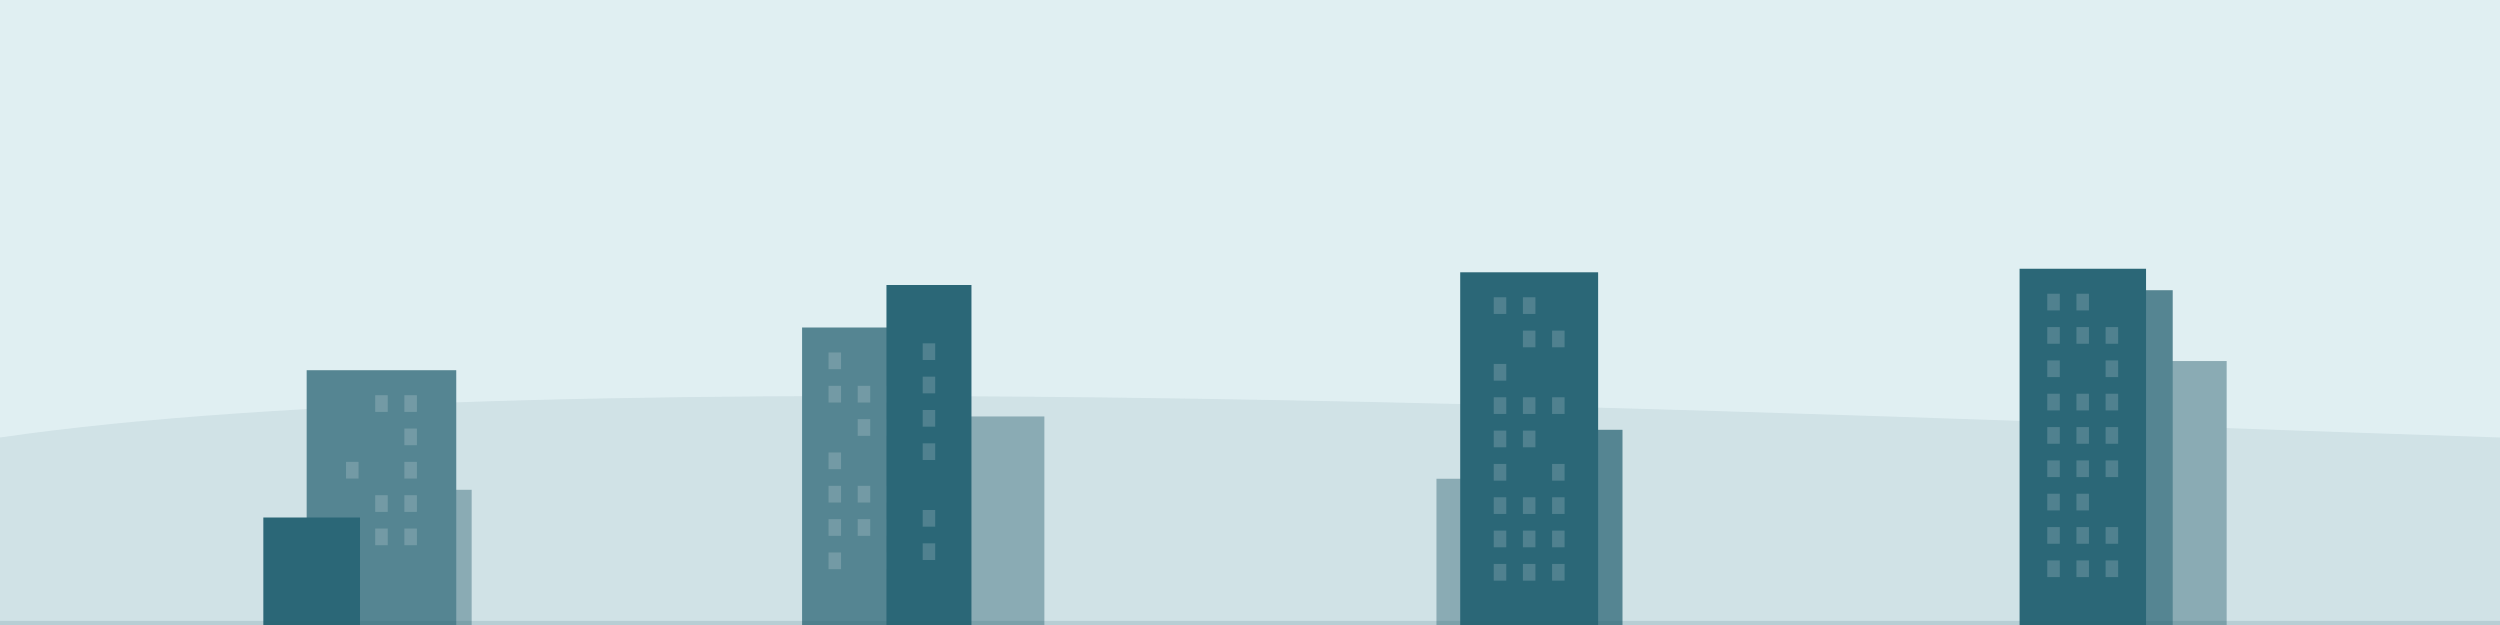
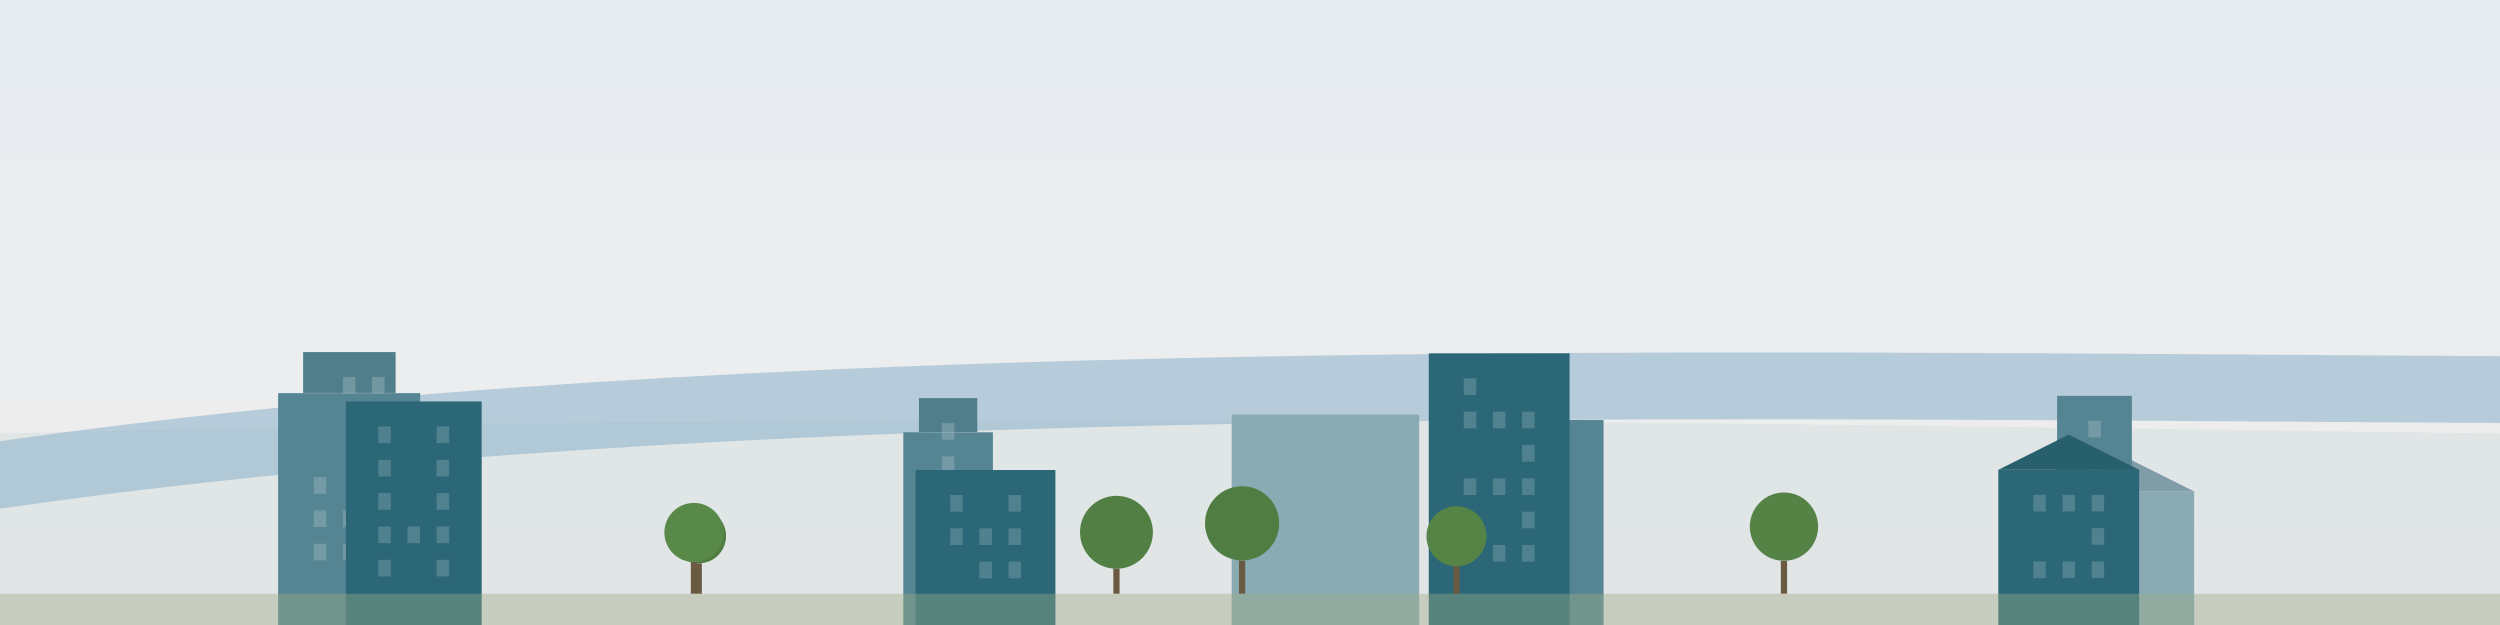
<svg xmlns="http://www.w3.org/2000/svg" viewBox="0 0 1200 300" width="1200" height="300">
-   <rect width="1200" height="300" fill="#e0eff2" />
-   <path d="M0 300 L0 210.0 C265.5 171.3, 860.5 199.0, 1200 210.0 L1200 300 Z" fill="#aac2c9" opacity="0.3" />
-   <rect x="181.3" y="235.1" width="45.1" height="64.9" fill="#8aabb4" />
-   <rect x="445.5" y="199.9" width="55.8" height="100.1" fill="#8aabb4" />
-   <rect x="689.5" y="229.8" width="56.7" height="70.2" fill="#8aabb4" />
-   <rect x="1021.3" y="173.3" width="47.5" height="126.7" fill="#8aabb4" />
-   <rect x="147.2" y="177.7" width="71.8" height="122.3" fill="#558592" />
-   <rect x="180.1" y="189.7" width="6" height="8" fill="#91b0b8" opacity="0.5" />
-   <rect x="194.1" y="189.7" width="6" height="8" fill="#91b0b8" opacity="0.5" />
-   <rect x="194.1" y="205.7" width="6" height="8" fill="#91b0b8" opacity="0.5" />
-   <rect x="166.1" y="221.7" width="6" height="8" fill="#91b0b8" opacity="0.5" />
-   <rect x="194.1" y="221.7" width="6" height="8" fill="#91b0b8" opacity="0.5" />
-   <rect x="180.1" y="237.7" width="6" height="8" fill="#91b0b8" opacity="0.5" />
-   <rect x="194.1" y="237.7" width="6" height="8" fill="#91b0b8" opacity="0.5" />
-   <rect x="166.1" y="253.7" width="6" height="8" fill="#91b0b8" opacity="0.5" />
-   <rect x="180.1" y="253.7" width="6" height="8" fill="#91b0b8" opacity="0.5" />
-   <rect x="194.1" y="253.7" width="6" height="8" fill="#91b0b8" opacity="0.5" />
-   <rect x="385.0" y="157.2" width="73.5" height="142.8" fill="#558592" />
-   <rect x="397.7" y="169.2" width="6" height="8" fill="#91b0b8" opacity="0.5" />
-   <rect x="439.7" y="169.2" width="6" height="8" fill="#91b0b8" opacity="0.5" />
-   <rect x="397.7" y="185.2" width="6" height="8" fill="#91b0b8" opacity="0.5" />
-   <rect x="411.7" y="185.2" width="6" height="8" fill="#91b0b8" opacity="0.5" />
-   <rect x="425.7" y="185.2" width="6" height="8" fill="#91b0b8" opacity="0.5" />
-   <rect x="439.7" y="185.2" width="6" height="8" fill="#91b0b8" opacity="0.5" />
-   <rect x="411.7" y="201.2" width="6" height="8" fill="#91b0b8" opacity="0.5" />
-   <rect x="425.7" y="201.2" width="6" height="8" fill="#91b0b8" opacity="0.5" />
-   <rect x="439.7" y="201.2" width="6" height="8" fill="#91b0b8" opacity="0.5" />
-   <rect x="397.7" y="217.2" width="6" height="8" fill="#91b0b8" opacity="0.5" />
-   <rect x="439.7" y="217.2" width="6" height="8" fill="#91b0b8" opacity="0.5" />
-   <rect x="397.7" y="233.2" width="6" height="8" fill="#91b0b8" opacity="0.5" />
-   <rect x="411.7" y="233.2" width="6" height="8" fill="#91b0b8" opacity="0.5" />
-   <rect x="425.7" y="233.2" width="6" height="8" fill="#91b0b8" opacity="0.5" />
-   <rect x="439.7" y="233.2" width="6" height="8" fill="#91b0b8" opacity="0.5" />
-   <rect x="397.7" y="249.2" width="6" height="8" fill="#91b0b8" opacity="0.5" />
-   <rect x="411.7" y="249.2" width="6" height="8" fill="#91b0b8" opacity="0.5" />
-   <rect x="425.7" y="249.2" width="6" height="8" fill="#91b0b8" opacity="0.5" />
-   <rect x="439.7" y="249.2" width="6" height="8" fill="#91b0b8" opacity="0.5" />
-   <rect x="397.7" y="265.2" width="6" height="8" fill="#91b0b8" opacity="0.5" />
-   <rect x="425.7" y="265.2" width="6" height="8" fill="#91b0b8" opacity="0.5" />
-   <rect x="439.7" y="265.2" width="6" height="8" fill="#91b0b8" opacity="0.5" />
-   <rect x="723.9" y="206.3" width="54.9" height="93.7" fill="#558592" />
-   <rect x="741.4" y="218.3" width="6" height="8" fill="#91b0b8" opacity="0.5" />
-   <rect x="755.4" y="218.3" width="6" height="8" fill="#91b0b8" opacity="0.5" />
-   <rect x="741.4" y="234.3" width="6" height="8" fill="#91b0b8" opacity="0.5" />
-   <rect x="755.4" y="234.3" width="6" height="8" fill="#91b0b8" opacity="0.5" />
-   <rect x="741.4" y="250.3" width="6" height="8" fill="#91b0b8" opacity="0.5" />
-   <rect x="755.4" y="250.3" width="6" height="8" fill="#91b0b8" opacity="0.5" />
-   <rect x="741.4" y="266.3" width="6" height="8" fill="#91b0b8" opacity="0.5" />
-   <rect x="755.4" y="266.3" width="6" height="8" fill="#91b0b8" opacity="0.5" />
-   <rect x="986.7" y="139.3" width="56.2" height="160.7" fill="#558592" />
-   <rect x="1018.8" y="151.3" width="6" height="8" fill="#91b0b8" opacity="0.5" />
-   <rect x="1004.8" y="167.3" width="6" height="8" fill="#91b0b8" opacity="0.5" />
-   <rect x="1004.8" y="183.3" width="6" height="8" fill="#91b0b8" opacity="0.5" />
-   <rect x="1018.8" y="183.3" width="6" height="8" fill="#91b0b8" opacity="0.5" />
-   <rect x="1018.8" y="199.3" width="6" height="8" fill="#91b0b8" opacity="0.5" />
-   <rect x="1004.8" y="215.3" width="6" height="8" fill="#91b0b8" opacity="0.5" />
-   <rect x="1018.8" y="215.3" width="6" height="8" fill="#91b0b8" opacity="0.5" />
-   <rect x="1004.8" y="231.3" width="6" height="8" fill="#91b0b8" opacity="0.5" />
-   <rect x="1018.8" y="231.3" width="6" height="8" fill="#91b0b8" opacity="0.5" />
-   <rect x="1018.8" y="247.3" width="6" height="8" fill="#91b0b8" opacity="0.5" />
-   <rect x="1004.8" y="263.3" width="6" height="8" fill="#91b0b8" opacity="0.5" />
-   <rect x="1018.8" y="263.3" width="6" height="8" fill="#91b0b8" opacity="0.5" />
-   <rect x="126.4" y="248.4" width="46.4" height="51.6" fill="#2b6777" />
-   <rect x="425.5" y="136.8" width="40.8" height="163.2" fill="#2b6777" />
-   <rect x="442.9" y="164.8" width="6" height="8" fill="#759ca7" opacity="0.5" />
-   <rect x="442.9" y="180.8" width="6" height="8" fill="#759ca7" opacity="0.5" />
-   <rect x="442.9" y="196.8" width="6" height="8" fill="#759ca7" opacity="0.5" />
-   <rect x="442.9" y="212.8" width="6" height="8" fill="#759ca7" opacity="0.5" />
-   <rect x="442.9" y="244.8" width="6" height="8" fill="#759ca7" opacity="0.5" />
-   <rect x="442.9" y="260.8" width="6" height="8" fill="#759ca7" opacity="0.5" />
-   <rect x="700.9" y="130.7" width="66.2" height="169.3" fill="#2b6777" />
-   <rect x="717.0" y="142.7" width="6" height="8" fill="#759ca7" opacity="0.5" />
-   <rect x="731.0" y="142.7" width="6" height="8" fill="#759ca7" opacity="0.5" />
-   <rect x="731.0" y="158.7" width="6" height="8" fill="#759ca7" opacity="0.5" />
-   <rect x="745.0" y="158.7" width="6" height="8" fill="#759ca7" opacity="0.5" />
-   <rect x="717.0" y="174.7" width="6" height="8" fill="#759ca7" opacity="0.5" />
-   <rect x="717.0" y="190.7" width="6" height="8" fill="#759ca7" opacity="0.5" />
-   <rect x="731.0" y="190.7" width="6" height="8" fill="#759ca7" opacity="0.5" />
-   <rect x="745.0" y="190.7" width="6" height="8" fill="#759ca7" opacity="0.5" />
-   <rect x="717.0" y="206.7" width="6" height="8" fill="#759ca7" opacity="0.5" />
-   <rect x="731.0" y="206.7" width="6" height="8" fill="#759ca7" opacity="0.5" />
-   <rect x="717.0" y="222.7" width="6" height="8" fill="#759ca7" opacity="0.5" />
-   <rect x="745.0" y="222.7" width="6" height="8" fill="#759ca7" opacity="0.5" />
-   <rect x="717.0" y="238.7" width="6" height="8" fill="#759ca7" opacity="0.5" />
-   <rect x="731.0" y="238.7" width="6" height="8" fill="#759ca7" opacity="0.5" />
-   <rect x="745.0" y="238.7" width="6" height="8" fill="#759ca7" opacity="0.5" />
-   <rect x="717.0" y="254.7" width="6" height="8" fill="#759ca7" opacity="0.5" />
-   <rect x="731.0" y="254.7" width="6" height="8" fill="#759ca7" opacity="0.5" />
-   <rect x="745.0" y="254.7" width="6" height="8" fill="#759ca7" opacity="0.5" />
-   <rect x="717.0" y="270.7" width="6" height="8" fill="#759ca7" opacity="0.5" />
-   <rect x="731.0" y="270.7" width="6" height="8" fill="#759ca7" opacity="0.5" />
-   <rect x="745.0" y="270.7" width="6" height="8" fill="#759ca7" opacity="0.5" />
-   <rect x="969.4" y="129.0" width="60.7" height="171.0" fill="#2b6777" />
-   <rect x="982.7" y="141.0" width="6" height="8" fill="#759ca7" opacity="0.5" />
-   <rect x="996.7" y="141.0" width="6" height="8" fill="#759ca7" opacity="0.5" />
-   <rect x="982.7" y="157.0" width="6" height="8" fill="#759ca7" opacity="0.5" />
-   <rect x="996.7" y="157.0" width="6" height="8" fill="#759ca7" opacity="0.5" />
-   <rect x="1010.7" y="157.0" width="6" height="8" fill="#759ca7" opacity="0.5" />
-   <rect x="982.7" y="173.0" width="6" height="8" fill="#759ca7" opacity="0.5" />
-   <rect x="1010.7" y="173.0" width="6" height="8" fill="#759ca7" opacity="0.5" />
-   <rect x="982.7" y="189.0" width="6" height="8" fill="#759ca7" opacity="0.5" />
-   <rect x="996.7" y="189.0" width="6" height="8" fill="#759ca7" opacity="0.5" />
-   <rect x="1010.7" y="189.0" width="6" height="8" fill="#759ca7" opacity="0.5" />
-   <rect x="982.7" y="205.0" width="6" height="8" fill="#759ca7" opacity="0.5" />
-   <rect x="996.7" y="205.0" width="6" height="8" fill="#759ca7" opacity="0.5" />
-   <rect x="1010.7" y="205.0" width="6" height="8" fill="#759ca7" opacity="0.5" />
-   <rect x="982.7" y="221.0" width="6" height="8" fill="#759ca7" opacity="0.5" />
-   <rect x="996.7" y="221.0" width="6" height="8" fill="#759ca7" opacity="0.5" />
-   <rect x="1010.7" y="221.0" width="6" height="8" fill="#759ca7" opacity="0.5" />
-   <rect x="982.7" y="237.0" width="6" height="8" fill="#759ca7" opacity="0.5" />
-   <rect x="996.7" y="237.0" width="6" height="8" fill="#759ca7" opacity="0.5" />
-   <rect x="982.7" y="253.0" width="6" height="8" fill="#759ca7" opacity="0.5" />
-   <rect x="996.7" y="253.0" width="6" height="8" fill="#759ca7" opacity="0.5" />
-   <rect x="1010.7" y="253.0" width="6" height="8" fill="#759ca7" opacity="0.5" />
-   <rect x="982.7" y="269.0" width="6" height="8" fill="#759ca7" opacity="0.5" />
-   <rect x="996.7" y="269.0" width="6" height="8" fill="#759ca7" opacity="0.5" />
-   <rect x="1010.7" y="269.0" width="6" height="8" fill="#759ca7" opacity="0.5" />
-   <rect x="0" y="298" width="1200" height="2" fill="#275d6b" opacity="0.15" />
+   <defs>
+     <linearGradient id="skyGrad" x1="0" y1="0" x2="0" y2="1">
+       <stop offset="0%" stop-color="#e6ecf2" />
+       <stop offset="100%" stop-color="#f0eeec" />
+     </linearGradient>
+   </defs>
+   <rect width="1200" height="300" fill="url(#skyGrad)" />
+   <path d="M0 300 L0 208.1 C449.6 196.6, 800.5 202.7, 1200 208.1 L1200 300 Z" fill="#aac2c9" opacity="0.2" />
+   <path d="M0 228.0 C356.8 176.2, 829.6 185.1, 1200 187.0" fill="none" stroke="#82acc5" stroke-width="32.1" stroke-linecap="round" opacity="0.5" />
+   <rect x="155.8" y="193.4" width="48.6" height="106.6" fill="#8aabb4" />
+   <rect x="591.2" y="199.0" width="90.0" height="101.0" fill="#8aabb4" />
+   <rect x="988.0" y="235.9" width="65.2" height="64.1" fill="#8aabb4" />
+   <polygon points="988.0,235.9 1020.6,219.6 1053.2,235.9" fill="#7f9da6" />
+   <rect x="133.5" y="188.7" width="68.2" height="111.3" fill="#558592" />
+   <rect x="145.5" y="169.0" width="44.4" height="19.6" fill="#517e8b" />
+   <rect x="164.6" y="181.0" width="6" height="8" fill="#91b0b8" opacity="0.5" />
+   <rect x="178.6" y="181.0" width="6" height="8" fill="#91b0b8" opacity="0.5" />
+   <rect x="178.6" y="197.0" width="6" height="8" fill="#91b0b8" opacity="0.5" />
+   <rect x="150.6" y="229.0" width="6" height="8" fill="#91b0b8" opacity="0.5" />
+   <rect x="150.6" y="245.0" width="6" height="8" fill="#91b0b8" opacity="0.5" />
+   <rect x="164.6" y="245.0" width="6" height="8" fill="#91b0b8" opacity="0.5" />
+   <rect x="178.6" y="245.0" width="6" height="8" fill="#91b0b8" opacity="0.5" />
+   <rect x="150.6" y="261.0" width="6" height="8" fill="#91b0b8" opacity="0.5" />
+   <rect x="164.6" y="261.0" width="6" height="8" fill="#91b0b8" opacity="0.5" />
+   <rect x="433.6" y="207.5" width="43.0" height="92.5" fill="#558592" />
+   <rect x="441.1" y="191.1" width="28.0" height="16.3" fill="#517e8b" />
+   <rect x="452.1" y="203.1" width="6" height="8" fill="#91b0b8" opacity="0.5" />
+   <rect x="452.1" y="219.1" width="6" height="8" fill="#91b0b8" opacity="0.5" />
+   <rect x="452.1" y="235.1" width="6" height="8" fill="#91b0b8" opacity="0.5" />
+   <rect x="692.3" y="201.6" width="77.4" height="98.4" fill="#558592" />
+   <rect x="728.0" y="213.6" width="6" height="8" fill="#91b0b8" opacity="0.5" />
+   <rect x="742.0" y="213.6" width="6" height="8" fill="#91b0b8" opacity="0.5" />
+   <rect x="714.0" y="229.6" width="6" height="8" fill="#91b0b8" opacity="0.5" />
+   <rect x="728.0" y="229.6" width="6" height="8" fill="#91b0b8" opacity="0.5" />
+   <rect x="742.0" y="229.6" width="6" height="8" fill="#91b0b8" opacity="0.5" />
+   <rect x="714.0" y="245.6" width="6" height="8" fill="#91b0b8" opacity="0.5" />
+   <rect x="728.0" y="245.6" width="6" height="8" fill="#91b0b8" opacity="0.5" />
+   <rect x="742.0" y="245.6" width="6" height="8" fill="#91b0b8" opacity="0.5" />
+   <rect x="728.0" y="261.6" width="6" height="8" fill="#91b0b8" opacity="0.5" />
+   <rect x="742.0" y="261.6" width="6" height="8" fill="#91b0b8" opacity="0.5" />
+   <rect x="987.4" y="190.0" width="35.9" height="110.0" fill="#558592" />
+   <rect x="1002.4" y="202.0" width="6" height="8" fill="#91b0b8" opacity="0.5" />
+   <rect x="1002.4" y="218.0" width="6" height="8" fill="#91b0b8" opacity="0.5" />
+   <rect x="1002.4" y="234.0" width="6" height="8" fill="#91b0b8" opacity="0.5" />
+   <rect x="1002.4" y="250.0" width="6" height="8" fill="#91b0b8" opacity="0.5" />
+   <rect x="166.0" y="192.7" width="65.2" height="107.3" fill="#2b6777" />
+   <rect x="181.6" y="204.7" width="6" height="8" fill="#759ca7" opacity="0.5" />
+   <rect x="209.6" y="204.7" width="6" height="8" fill="#759ca7" opacity="0.5" />
+   <rect x="181.6" y="220.7" width="6" height="8" fill="#759ca7" opacity="0.5" />
+   <rect x="209.6" y="220.7" width="6" height="8" fill="#759ca7" opacity="0.5" />
+   <rect x="181.6" y="236.7" width="6" height="8" fill="#759ca7" opacity="0.5" />
+   <rect x="209.6" y="236.7" width="6" height="8" fill="#759ca7" opacity="0.5" />
+   <rect x="181.6" y="252.7" width="6" height="8" fill="#759ca7" opacity="0.5" />
+   <rect x="195.6" y="252.7" width="6" height="8" fill="#759ca7" opacity="0.5" />
+   <rect x="209.6" y="252.7" width="6" height="8" fill="#759ca7" opacity="0.5" />
+   <rect x="181.6" y="268.7" width="6" height="8" fill="#759ca7" opacity="0.5" />
+   <rect x="209.6" y="268.7" width="6" height="8" fill="#759ca7" opacity="0.5" />
+   <rect x="439.5" y="225.6" width="67.1" height="74.4" fill="#2b6777" />
+   <rect x="456.1" y="237.6" width="6" height="8" fill="#759ca7" opacity="0.5" />
+   <rect x="484.1" y="237.6" width="6" height="8" fill="#759ca7" opacity="0.5" />
+   <rect x="456.1" y="253.6" width="6" height="8" fill="#759ca7" opacity="0.5" />
+   <rect x="470.1" y="253.6" width="6" height="8" fill="#759ca7" opacity="0.5" />
+   <rect x="484.1" y="253.6" width="6" height="8" fill="#759ca7" opacity="0.5" />
+   <rect x="470.1" y="269.6" width="6" height="8" fill="#759ca7" opacity="0.5" />
+   <rect x="484.1" y="269.6" width="6" height="8" fill="#759ca7" opacity="0.5" />
+   <rect x="685.8" y="169.6" width="67.6" height="130.4" fill="#2b6777" />
+   <rect x="702.6" y="181.6" width="6" height="8" fill="#759ca7" opacity="0.5" />
+   <rect x="702.6" y="197.6" width="6" height="8" fill="#759ca7" opacity="0.5" />
+   <rect x="716.6" y="197.6" width="6" height="8" fill="#759ca7" opacity="0.5" />
+   <rect x="730.6" y="197.6" width="6" height="8" fill="#759ca7" opacity="0.5" />
+   <rect x="730.6" y="213.6" width="6" height="8" fill="#759ca7" opacity="0.5" />
+   <rect x="702.6" y="229.6" width="6" height="8" fill="#759ca7" opacity="0.5" />
+   <rect x="716.6" y="229.6" width="6" height="8" fill="#759ca7" opacity="0.5" />
+   <rect x="730.6" y="229.6" width="6" height="8" fill="#759ca7" opacity="0.5" />
+   <rect x="730.6" y="245.6" width="6" height="8" fill="#759ca7" opacity="0.5" />
+   <rect x="716.6" y="261.6" width="6" height="8" fill="#759ca7" opacity="0.5" />
+   <rect x="730.6" y="261.6" width="6" height="8" fill="#759ca7" opacity="0.5" />
+   <rect x="959.2" y="225.5" width="67.6" height="74.5" fill="#2b6777" />
+   <polygon points="959.2,225.5 993.0,208.6 1026.8,225.5" fill="#285f6d" />
+   <rect x="976.0" y="237.5" width="6" height="8" fill="#759ca7" opacity="0.5" />
+   <rect x="990.0" y="237.5" width="6" height="8" fill="#759ca7" opacity="0.5" />
+   <rect x="1004.0" y="237.5" width="6" height="8" fill="#759ca7" opacity="0.5" />
+   <rect x="1004.0" y="253.5" width="6" height="8" fill="#759ca7" opacity="0.5" />
+   <rect x="976.0" y="269.5" width="6" height="8" fill="#759ca7" opacity="0.5" />
+   <rect x="990.0" y="269.5" width="6" height="8" fill="#759ca7" opacity="0.5" />
+   <rect x="1004.0" y="269.5" width="6" height="8" fill="#759ca7" opacity="0.5" />
+   <line x1="335.4" y1="285.0" x2="335.4" y2="270.4" stroke="#6b5a42" stroke-width="3" />
+   <circle cx="335.4" cy="257.3" r="13.1" fill="#507c42" />
+   <line x1="596.2" y1="285.0" x2="596.2" y2="269.1" stroke="#6b5a42" stroke-width="3" />
+   <circle cx="596.2" cy="251.2" r="17.8" fill="#507d42" />
+   <line x1="856.3" y1="285.0" x2="856.3" y2="269.3" stroke="#6b5a42" stroke-width="3" />
+   <circle cx="856.3" cy="252.8" r="16.4" fill="#548345" />
+   <line x1="699.1" y1="285.0" x2="699.1" y2="271.8" stroke="#6b5a42" stroke-width="3" />
+   <circle cx="699.1" cy="257.4" r="14.4" fill="#558446" />
+   <line x1="333.1" y1="285.0" x2="333.1" y2="269.8" stroke="#6b5a42" stroke-width="3" />
+   <circle cx="333.1" cy="255.6" r="14.2" fill="#588948" />
+   <line x1="535.9" y1="285.0" x2="535.9" y2="272.9" stroke="#6b5a42" stroke-width="3" />
+   <circle cx="535.9" cy="255.5" r="17.5" fill="#528044" />
+   <rect x="0" y="285" width="1200" height="15" fill="#9aaa85" opacity="0.4" />
</svg>
